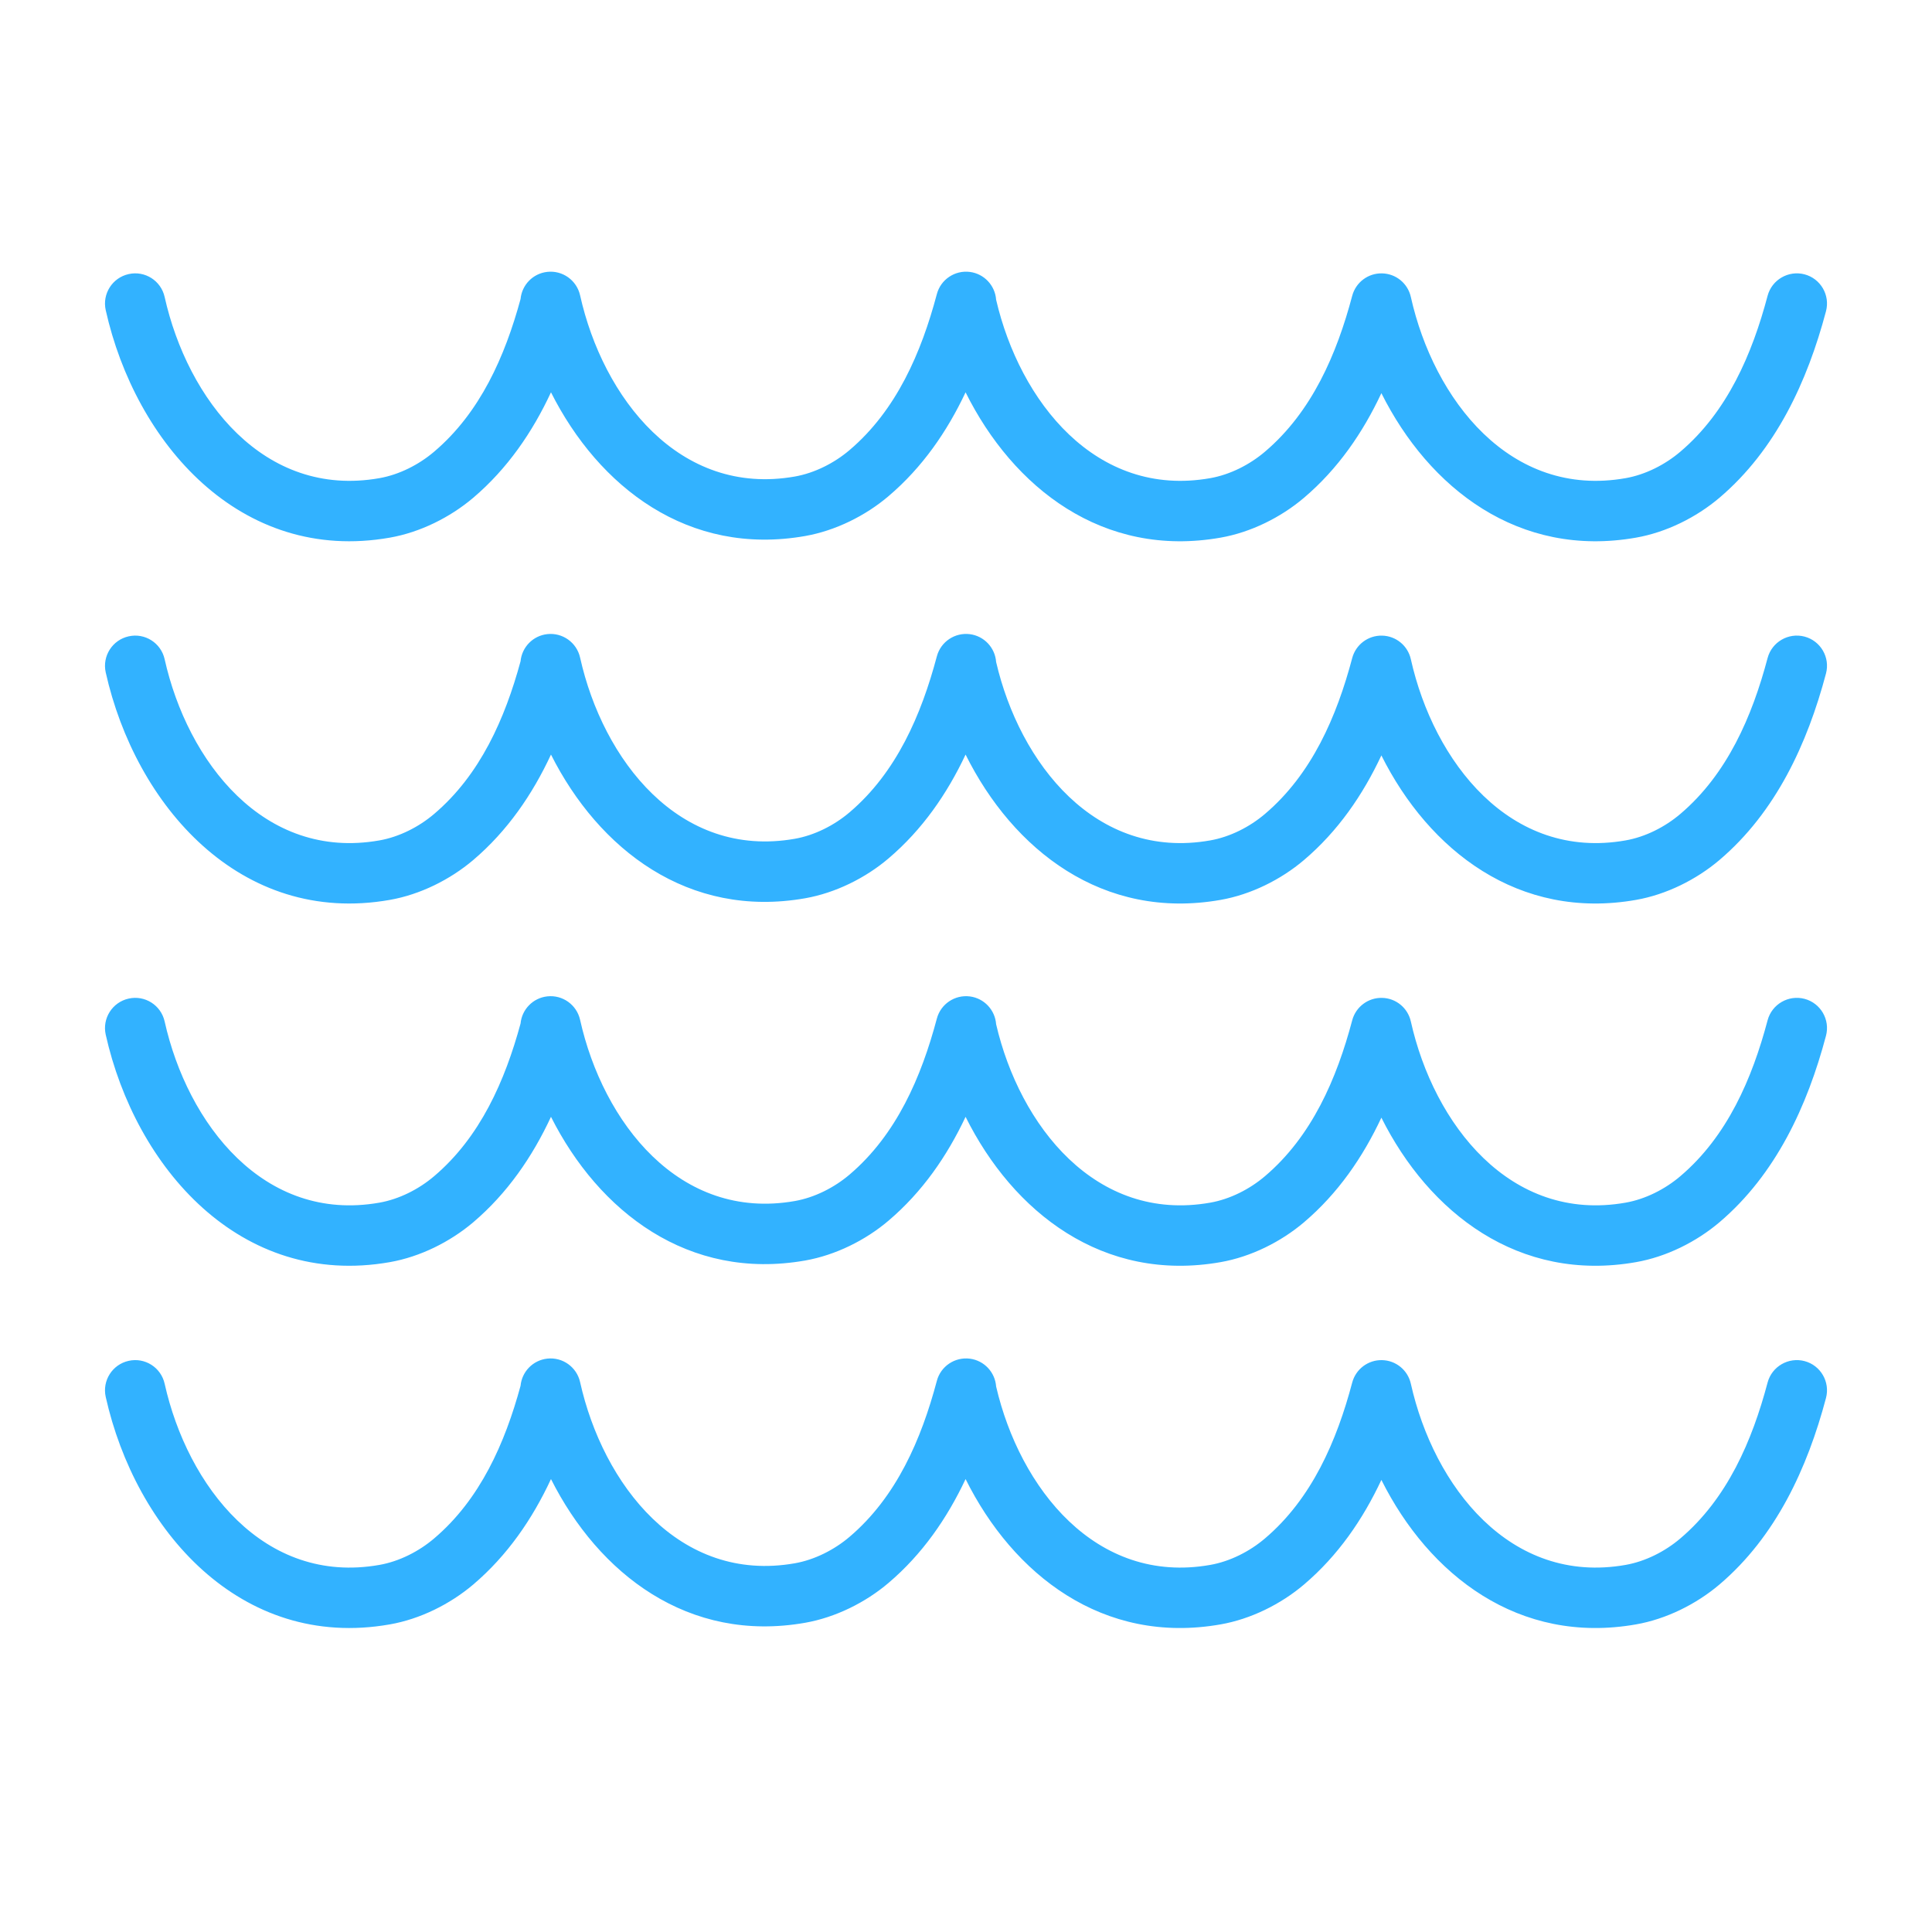
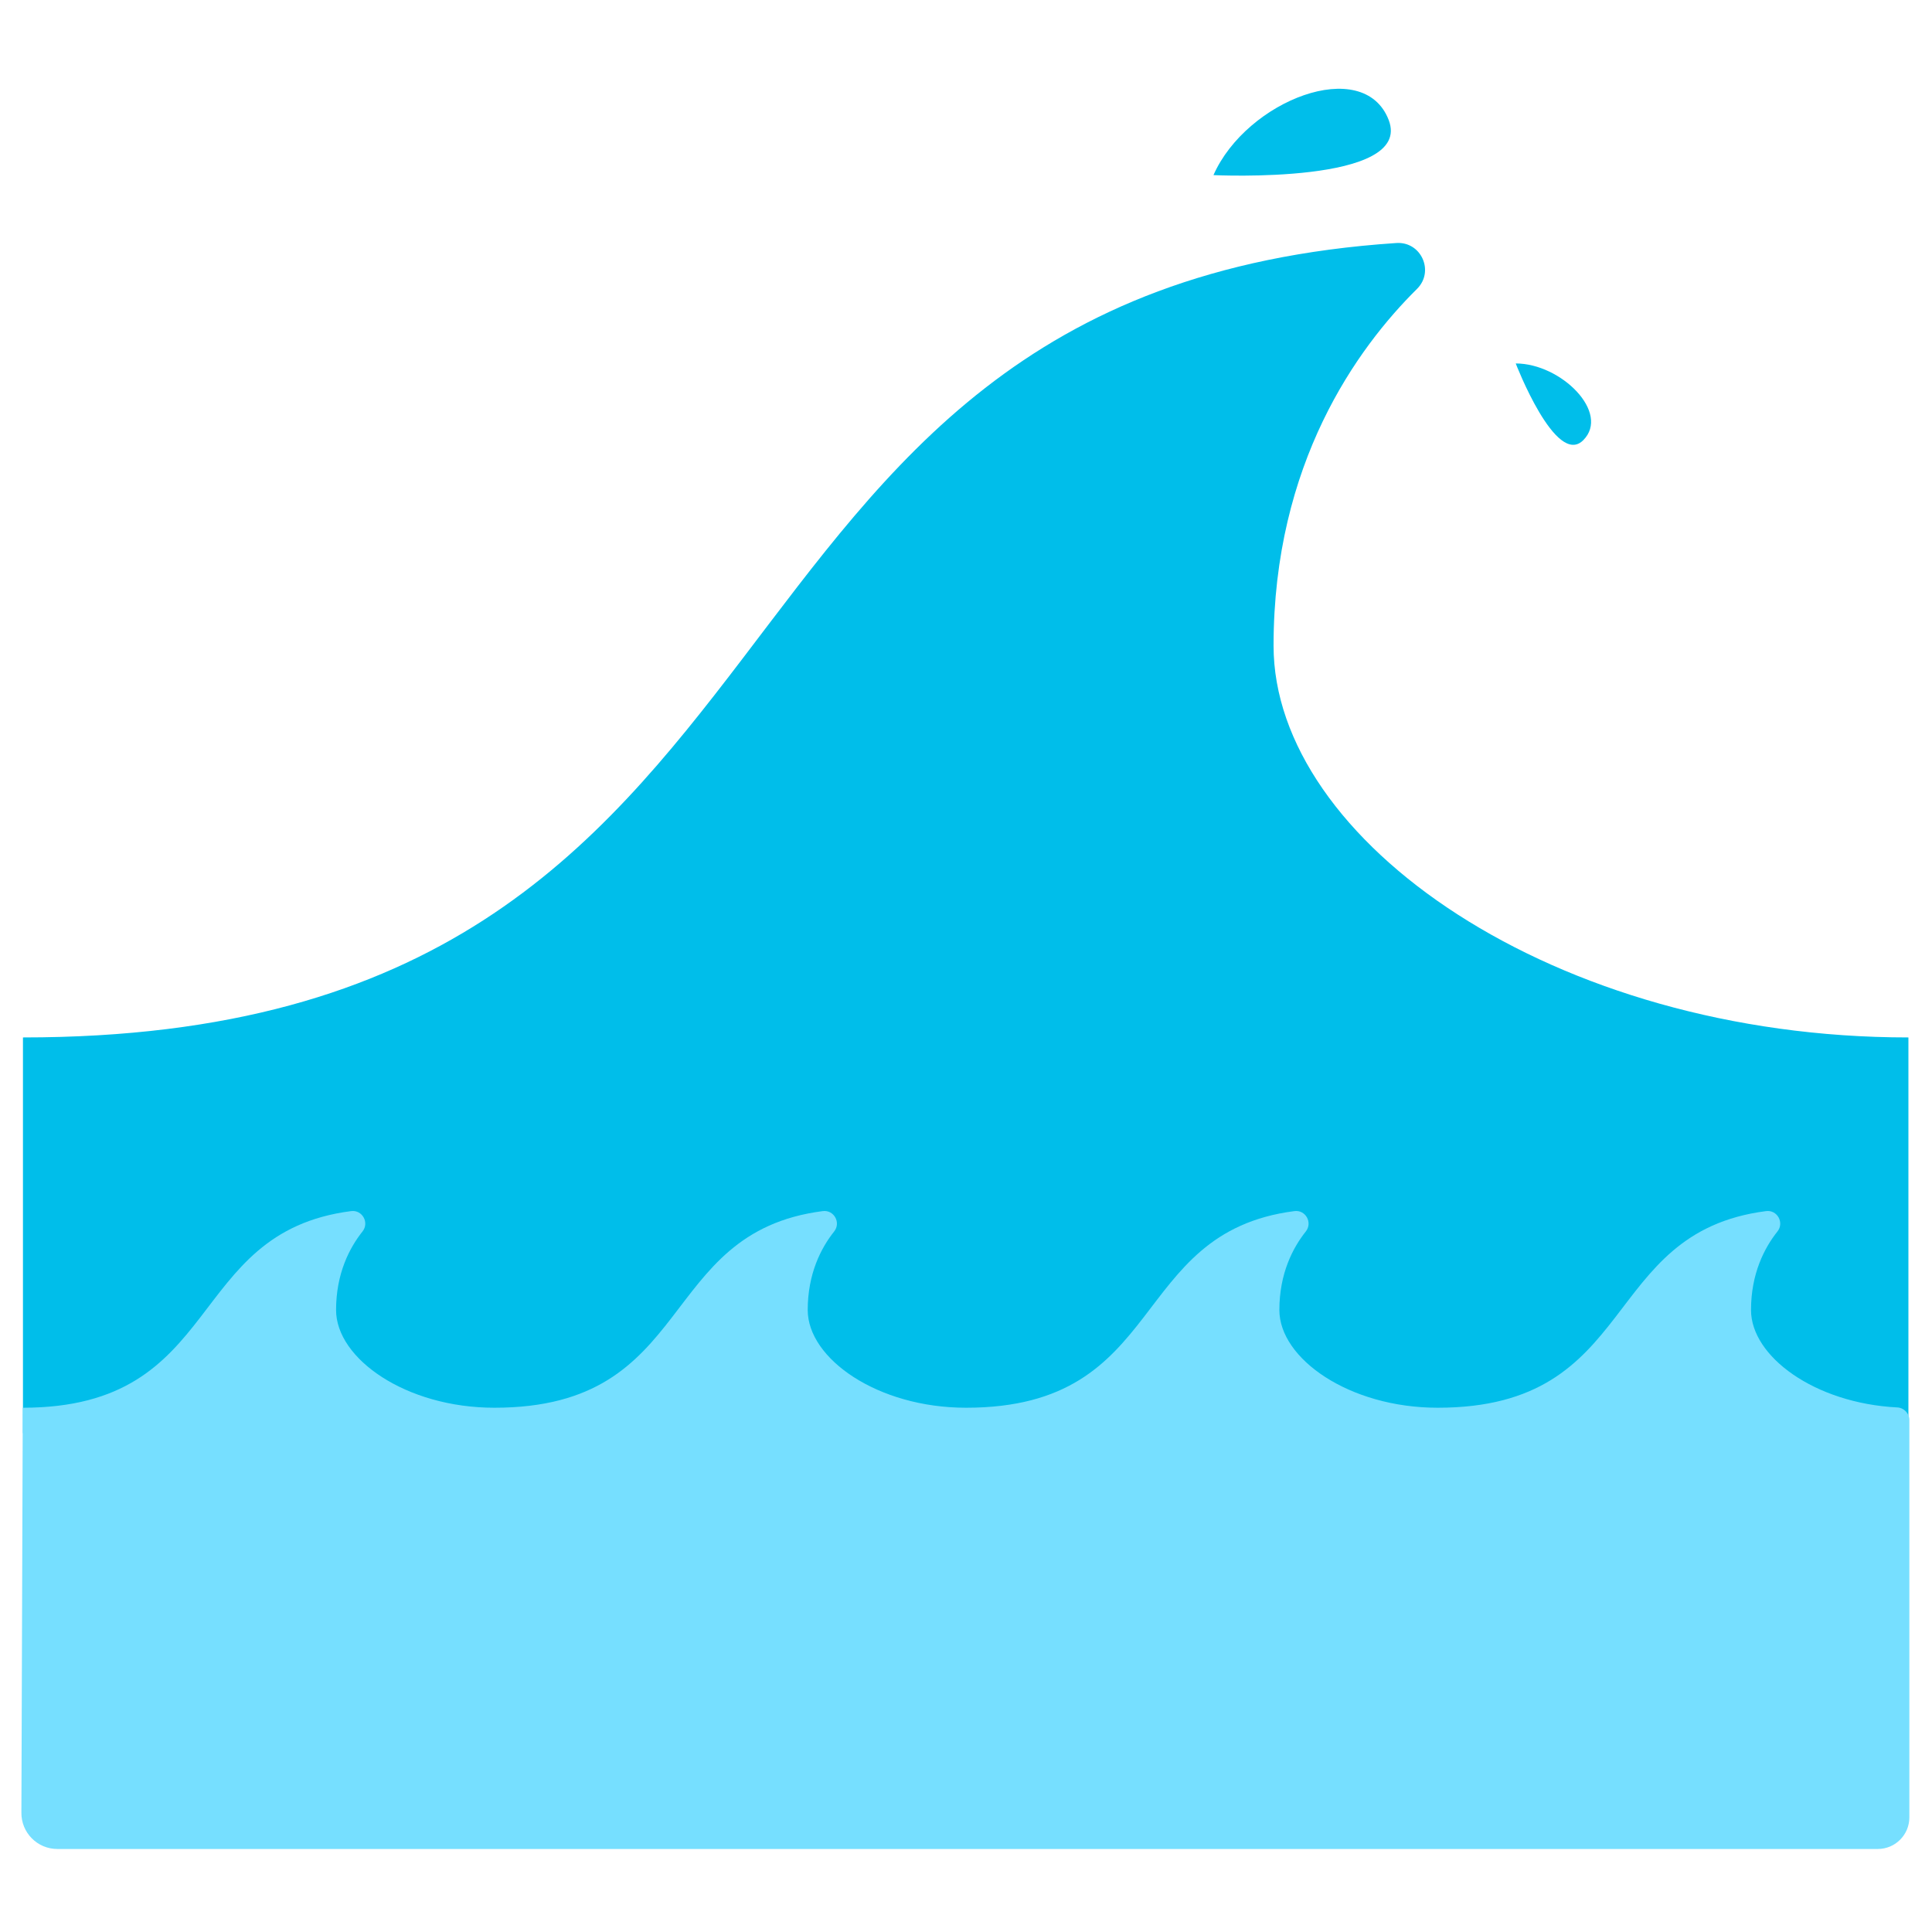
- <svg xmlns="http://www.w3.org/2000/svg" width="32px" height="32px" viewBox="0 0 32 32" style="fill-rule:evenodd;clip-rule:evenodd;stroke-linejoin:round;stroke-miterlimit:2;" version="1.1" xml:space="preserve">
-   <path d="M8.622,22.953c0.022,-0.234 0.205,-0.424 0.443,-0.45c0.253,-0.028 0.487,0.139 0.543,0.388c0.378,1.695 1.642,3.338 3.556,3.002c0.329,-0.058 0.654,-0.223 0.907,-0.438c0.778,-0.661 1.189,-1.617 1.446,-2.583c0.064,-0.243 0.299,-0.4 0.548,-0.368c0.237,0.031 0.417,0.225 0.434,0.461c0.39,1.678 1.649,3.289 3.545,2.955c0.33,-0.058 0.654,-0.223 0.907,-0.438c0.778,-0.66 1.19,-1.617 1.446,-2.583c0.059,-0.222 0.263,-0.376 0.493,-0.371c0.231,0.004 0.428,0.166 0.478,0.391c0.379,1.695 1.643,3.338 3.556,3.001c0.33,-0.058 0.654,-0.223 0.907,-0.438c0.778,-0.66 1.19,-1.617 1.446,-2.583c0.071,-0.266 0.345,-0.425 0.612,-0.355c0.267,0.071 0.426,0.345 0.355,0.612c-0.308,1.161 -0.83,2.295 -1.765,3.089c-0.385,0.326 -0.88,0.572 -1.381,0.66c-1.943,0.342 -3.43,-0.818 -4.218,-2.393c-0.307,0.655 -0.719,1.255 -1.282,1.733c-0.384,0.326 -0.88,0.572 -1.381,0.66c-1.948,0.343 -3.437,-0.825 -4.224,-2.407c-0.306,0.65 -0.717,1.245 -1.275,1.719c-0.384,0.327 -0.88,0.572 -1.381,0.661c-1.938,0.341 -3.421,-0.812 -4.211,-2.38c-0.307,0.66 -0.722,1.266 -1.288,1.747c-0.385,0.326 -0.88,0.572 -1.381,0.66c-2.479,0.436 -4.215,-1.572 -4.706,-3.768c-0.06,-0.27 0.11,-0.537 0.379,-0.597c0.27,-0.061 0.537,0.109 0.597,0.379c0.379,1.695 1.643,3.338 3.556,3.001c0.33,-0.058 0.654,-0.223 0.907,-0.438c0.764,-0.648 1.174,-1.581 1.432,-2.529Z" style="fill:#32b2ff;" />
-   <path d="M8.622,16.953c0.022,-0.234 0.205,-0.424 0.443,-0.45c0.253,-0.028 0.487,0.139 0.543,0.388c0.378,1.695 1.642,3.338 3.556,3.002c0.329,-0.058 0.654,-0.223 0.907,-0.438c0.778,-0.661 1.189,-1.617 1.446,-2.583c0.064,-0.243 0.299,-0.4 0.548,-0.368c0.237,0.031 0.417,0.225 0.434,0.461c0.39,1.678 1.649,3.289 3.545,2.955c0.33,-0.058 0.654,-0.223 0.907,-0.438c0.778,-0.66 1.19,-1.617 1.446,-2.583c0.059,-0.222 0.263,-0.376 0.493,-0.371c0.231,0.004 0.428,0.166 0.478,0.391c0.379,1.695 1.643,3.338 3.556,3.001c0.33,-0.058 0.654,-0.223 0.907,-0.438c0.778,-0.66 1.19,-1.617 1.446,-2.583c0.071,-0.266 0.345,-0.425 0.612,-0.355c0.267,0.071 0.426,0.345 0.355,0.612c-0.308,1.161 -0.83,2.295 -1.765,3.089c-0.385,0.326 -0.88,0.572 -1.381,0.66c-1.943,0.342 -3.43,-0.818 -4.218,-2.393c-0.307,0.655 -0.719,1.255 -1.282,1.733c-0.384,0.326 -0.88,0.572 -1.381,0.66c-1.948,0.343 -3.437,-0.825 -4.224,-2.407c-0.306,0.65 -0.717,1.245 -1.275,1.719c-0.384,0.327 -0.88,0.572 -1.381,0.661c-1.938,0.341 -3.421,-0.812 -4.211,-2.38c-0.307,0.66 -0.722,1.266 -1.288,1.747c-0.385,0.326 -0.88,0.572 -1.381,0.66c-2.479,0.436 -4.215,-1.572 -4.706,-3.768c-0.06,-0.27 0.11,-0.537 0.379,-0.597c0.27,-0.061 0.537,0.109 0.597,0.379c0.379,1.695 1.643,3.338 3.556,3.001c0.33,-0.058 0.654,-0.223 0.907,-0.438c0.764,-0.648 1.174,-1.581 1.432,-2.529Z" style="fill:#32b2ff;" />
-   <path d="M8.622,10.953c0.022,-0.234 0.205,-0.424 0.443,-0.45c0.253,-0.028 0.487,0.139 0.543,0.388c0.378,1.695 1.642,3.338 3.556,3.002c0.329,-0.058 0.654,-0.223 0.907,-0.438c0.778,-0.661 1.189,-1.617 1.446,-2.583c0.064,-0.243 0.299,-0.4 0.548,-0.368c0.237,0.031 0.417,0.225 0.434,0.461c0.39,1.678 1.649,3.289 3.545,2.955c0.33,-0.058 0.654,-0.223 0.907,-0.438c0.778,-0.66 1.19,-1.617 1.446,-2.583c0.059,-0.222 0.263,-0.376 0.493,-0.371c0.231,0.004 0.428,0.166 0.478,0.391c0.379,1.695 1.643,3.338 3.556,3.001c0.33,-0.058 0.654,-0.223 0.907,-0.438c0.778,-0.66 1.19,-1.617 1.446,-2.583c0.071,-0.266 0.345,-0.425 0.612,-0.355c0.267,0.071 0.426,0.345 0.355,0.612c-0.308,1.161 -0.83,2.295 -1.765,3.089c-0.385,0.326 -0.88,0.572 -1.381,0.66c-1.943,0.342 -3.43,-0.818 -4.218,-2.393c-0.307,0.655 -0.719,1.255 -1.282,1.733c-0.384,0.326 -0.88,0.572 -1.381,0.66c-1.948,0.343 -3.437,-0.825 -4.224,-2.407c-0.306,0.65 -0.717,1.245 -1.275,1.719c-0.384,0.327 -0.88,0.572 -1.381,0.661c-1.938,0.341 -3.421,-0.812 -4.211,-2.38c-0.307,0.66 -0.722,1.266 -1.288,1.747c-0.385,0.326 -0.88,0.572 -1.381,0.66c-2.479,0.436 -4.215,-1.572 -4.706,-3.768c-0.06,-0.27 0.11,-0.537 0.379,-0.597c0.27,-0.061 0.537,0.109 0.597,0.379c0.379,1.695 1.643,3.338 3.556,3.001c0.33,-0.058 0.654,-0.223 0.907,-0.438c0.764,-0.648 1.174,-1.581 1.432,-2.529Z" style="fill:#32b2ff;" />
-   <path d="M8.622,4.953c0.022,-0.234 0.205,-0.424 0.443,-0.45c0.253,-0.028 0.487,0.139 0.543,0.388c0.378,1.695 1.642,3.338 3.556,3.002c0.329,-0.058 0.654,-0.223 0.907,-0.438c0.778,-0.661 1.189,-1.617 1.446,-2.583c0.064,-0.243 0.299,-0.4 0.548,-0.368c0.237,0.031 0.417,0.225 0.434,0.461c0.39,1.678 1.649,3.289 3.545,2.955c0.33,-0.058 0.654,-0.223 0.907,-0.438c0.778,-0.66 1.19,-1.617 1.446,-2.583c0.059,-0.222 0.263,-0.376 0.493,-0.371c0.231,0.004 0.428,0.166 0.478,0.391c0.379,1.695 1.643,3.338 3.556,3.001c0.33,-0.058 0.654,-0.223 0.907,-0.438c0.778,-0.66 1.19,-1.617 1.446,-2.583c0.071,-0.266 0.345,-0.425 0.612,-0.355c0.267,0.071 0.426,0.345 0.355,0.612c-0.308,1.161 -0.83,2.295 -1.765,3.089c-0.385,0.326 -0.88,0.572 -1.381,0.66c-1.943,0.342 -3.43,-0.818 -4.218,-2.393c-0.307,0.655 -0.719,1.255 -1.282,1.733c-0.384,0.326 -0.88,0.572 -1.381,0.66c-1.948,0.343 -3.437,-0.825 -4.224,-2.407c-0.306,0.65 -0.717,1.245 -1.275,1.719c-0.384,0.327 -0.88,0.572 -1.381,0.661c-1.938,0.341 -3.421,-0.812 -4.211,-2.38c-0.307,0.66 -0.722,1.266 -1.288,1.747c-0.385,0.326 -0.88,0.572 -1.381,0.66c-2.479,0.436 -4.215,-1.572 -4.706,-3.768c-0.06,-0.27 0.11,-0.537 0.379,-0.597c0.27,-0.061 0.537,0.109 0.597,0.379c0.379,1.695 1.643,3.338 3.556,3.001c0.33,-0.058 0.654,-0.223 0.907,-0.438c0.764,-0.648 1.174,-1.581 1.432,-2.529Z" style="fill:#32b2ff;" />
+ <svg xmlns="http://www.w3.org/2000/svg" width="512px" height="512px" viewBox="0 0 512 512" aria-hidden="true" role="img" class="iconify iconify--fxemoji" preserveAspectRatio="xMidYMid meet">
+   <path fill="#00BEEA" d="M505.75 379.803H6.083V274.932c220.016 0 167.132-197.434 363.96-210.53c6.592-.439 10.166 7.521 5.471 12.168c-15.848 15.684-38.007 46.247-38.007 94.538c0 51.614 74.128 103.824 168.243 103.824v104.871zm-86.179-263.138c7.265-7.265-5.851-20.347-17.886-20.347c0 0 10.621 27.611 17.886 20.347zm-51.558-84.881c-6.666-17.217-37.694-5.159-46.434 14.623c0 0 53.099 2.594 46.434-14.623z" />
+   <path fill="#76DFFF" d="M497.63 490a8.37 8.37 0 0 0 8.37-8.37V376.316c0-1.756-1.438-3.244-3.192-3.333c-21.936-1.112-38.77-13.531-38.77-25.814c0-9.665 3.559-16.484 7.008-20.821c1.858-2.337-.054-5.774-3.015-5.394c-44.26 5.686-33.383 52.11-87.023 52.11c-23.473 0-41.962-13.022-41.962-25.895c0-9.665 3.559-16.484 7.008-20.821c1.858-2.337-.054-5.774-3.015-5.394c-44.26 5.686-33.383 52.11-87.023 52.11c-23.473 0-41.962-13.022-41.962-25.895c0-9.665 3.559-16.484 7.008-20.821c1.858-2.337-.054-5.774-3.015-5.394c-44.26 5.686-33.383 52.11-87.023 52.11c-23.473 0-41.962-13.022-41.962-25.895c0-9.665 3.559-16.484 7.008-20.821c1.858-2.337-.054-5.774-3.015-5.394c-44.26 5.686-33.383 52.11-87.023 52.11L5.67 480.33c-.08 5.317 4.208 9.67 9.526 9.67H497.63z" />
</svg>
